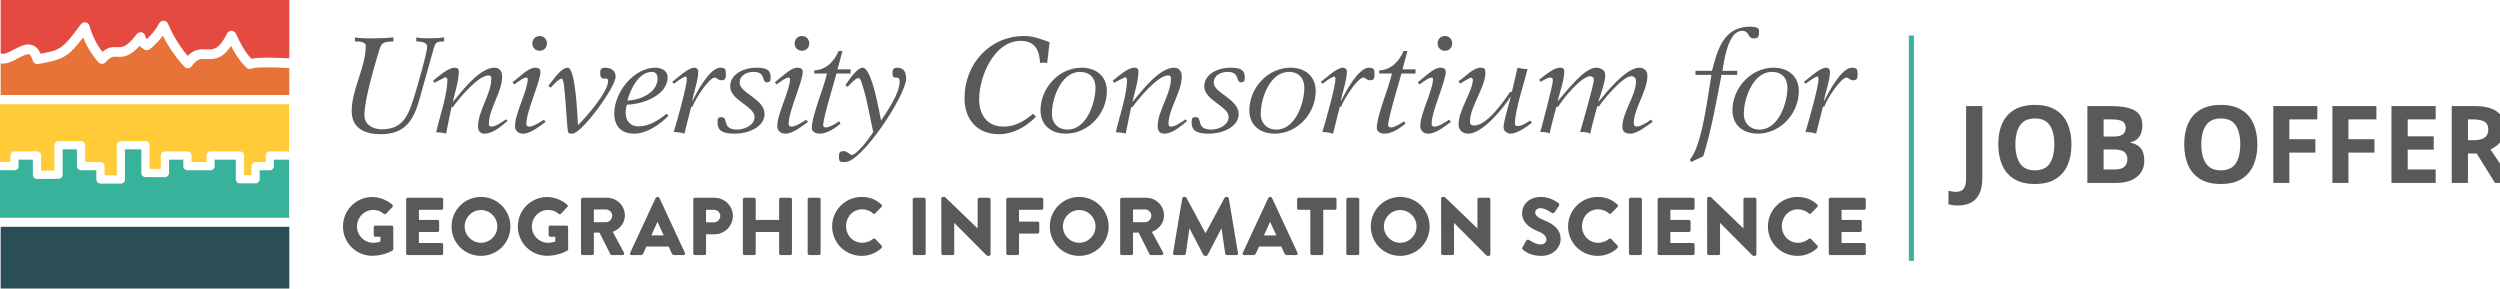
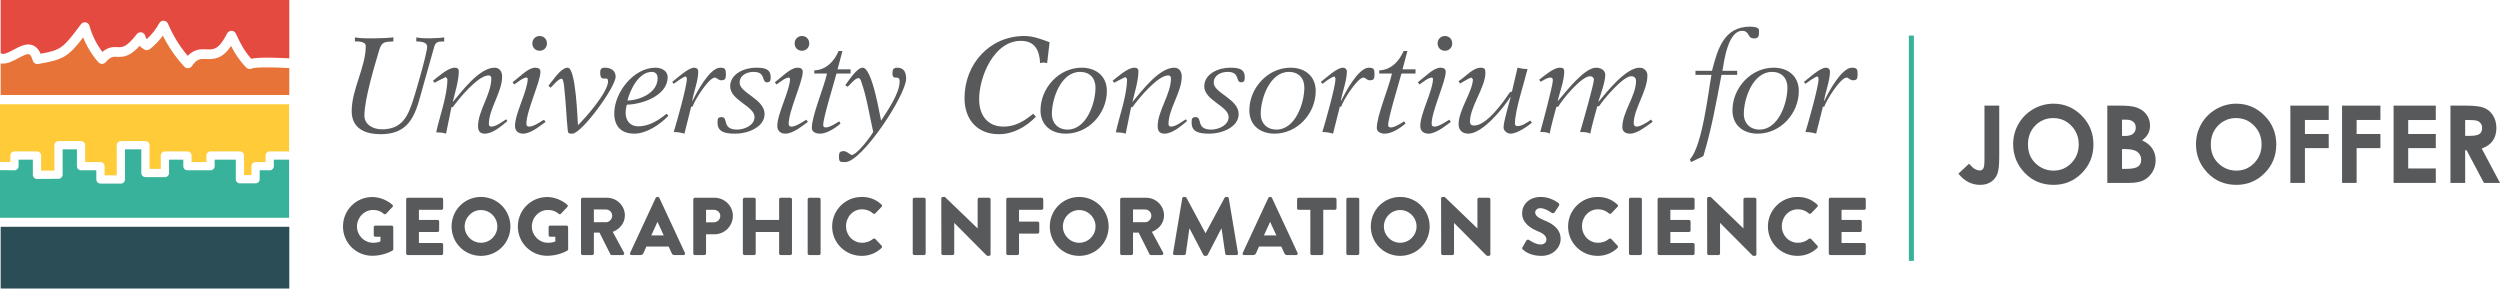
<svg xmlns="http://www.w3.org/2000/svg" viewBox="0 0 1486.94 171.615" version="1.1" id="svg903" width="1486.94" height="171.615">
  <defs id="defs907">
    <rect x="-345.501" y="-170.285" width="2501.282" height="569.308" id="rect963" />
    <clipPath clipPathUnits="userSpaceOnUse" id="clipPath927">
      <path d="M 0,201.333 H 898 V 0 H 0 Z" id="path925" />
    </clipPath>
  </defs>
  <g id="Capa_2" data-name="Capa 2" transform="translate(55.33778,-35.40015)">
    <g id="Capa_1-2" data-name="Capa 1">
-       <text font-size="62px" fill="#005ca3" font-family="Poppins-Regular, Poppins" id="text897" x="1108.29" y="144.192" style="font-size:64px;fill:#58595b;fill-opacity:1">
-         <tspan style="font-style:normal;font-variant:normal;font-weight:bold;font-stretch:normal;font-size:64px;font-family:'Century Gothic';-inkscape-font-specification:'Century Gothic Bold';fill:#58595b;fill-opacity:1" id="tspan957">JOB OFFER</tspan>
-       </text>
+       <g aria-label="JOB OFFER" id="text897" style="font-size:64px;font-family:Poppins-Regular, Poppins;fill:#58595b;fill-opacity:1">
+         <path d="m 1124.977,98.223 h 8.781 V 128.723 q 0,7.281 -1.156,10.219 -1.156,2.938 -3.812,4.688 -2.656,1.719 -6.375,1.719 -7.594,0 -12.938,-6.656 l 6.312,-5.906 q 2.094,2.375 3.562,3.188 1.469,0.812 2.844,0.812 1.406,0 2.094,-1.188 0.688,-1.188 0.688,-5.219 z" style="font-style:normal;font-variant:normal;font-weight:bold;font-stretch:normal;font-size:64px;font-family:'Century Gothic';-inkscape-font-specification:'Century Gothic Bold';fill:#58595b;fill-opacity:1" id="path2387" />
+         <path d="m 1166.009,97.067 q 9.75,0 16.75,7.063 7.031,7.062 7.031,17.219 0,10.062 -6.938,17.031 -6.906,6.969 -16.781,6.969 -10.344,0 -17.188,-7.156 -6.844,-7.156 -6.844,-17 0,-6.594 3.188,-12.125 3.188,-5.531 8.75,-8.75 5.594,-3.25 12.031,-3.25 z m -0.094,8.563 q -6.375,0 -10.719,4.438 -4.344,4.438 -4.344,11.281 0,7.625 5.469,12.062 4.25,3.469 9.75,3.469 6.219,0 10.594,-4.5 4.375,-4.5 4.375,-11.094 0,-6.562 -4.406,-11.094 -4.406,-4.562 -10.719,-4.562 z" style="font-style:normal;font-variant:normal;font-weight:bold;font-stretch:normal;font-size:64px;font-family:'Century Gothic';-inkscape-font-specification:'Century Gothic Bold';fill:#58595b;fill-opacity:1" id="path2389" />
+         <path d="M 1198.04,144.192 V 98.223 h 7.219 q 6.281,0 9.188,0.812 4.125,1.094 6.562,4.063 2.438,2.969 2.438,7 0,2.625 -1.125,4.781 -1.094,2.125 -3.594,4 4.188,1.969 6.125,4.938 1.938,2.938 1.938,6.969 0,3.875 -2,7.062 -2,3.188 -5.156,4.781 -3.156,1.562 -8.719,1.562 z m 8.75,-37.625 v 9.688 h 1.906 q 3.188,0 4.719,-1.344 1.562,-1.344 1.562,-3.656 0,-2.156 -1.469,-3.406 -1.469,-1.281 -4.469,-1.281 z m 0,17.5 v 11.781 h 2.188 q 5.438,0 7.312,-1.375 1.906,-1.375 1.906,-4 0,-2.969 -2.219,-4.688 -2.219,-1.719 -7.375,-1.719 z" style="font-style:normal;font-variant:normal;font-weight:bold;font-stretch:normal;font-size:64px;font-family:'Century Gothic';-inkscape-font-specification:'Century Gothic Bold';fill:#58595b;fill-opacity:1" id="path2391" />
+         <path d="m 1274.759,97.067 q 9.75,0 16.75,7.063 7.031,7.062 7.031,17.219 0,10.062 -6.938,17.031 -6.906,6.969 -16.781,6.969 -10.344,0 -17.188,-7.156 -6.844,-7.156 -6.844,-17 0,-6.594 3.188,-12.125 3.188,-5.531 8.75,-8.75 5.594,-3.25 12.031,-3.25 z m -0.094,8.563 q -6.375,0 -10.719,4.438 -4.344,4.438 -4.344,11.281 0,7.625 5.469,12.062 4.25,3.469 9.75,3.469 6.219,0 10.594,-4.5 4.375,-4.5 4.375,-11.094 0,-6.562 -4.406,-11.094 -4.406,-4.562 -10.719,-4.562 z" style="font-style:normal;font-variant:normal;font-weight:bold;font-stretch:normal;font-size:64px;font-family:'Century Gothic';-inkscape-font-specification:'Century Gothic Bold';fill:#58595b;fill-opacity:1" id="path2393" />
+         <path d="m 1306.915,98.223 h 22.812 v 8.531 h -14.156 v 8.344 h 14.156 v 8.406 h -14.156 v 20.688 h -8.656 z" style="font-style:normal;font-variant:normal;font-weight:bold;font-stretch:normal;font-size:64px;font-family:'Century Gothic';-inkscape-font-specification:'Century Gothic Bold';fill:#58595b;fill-opacity:1" id="path2395" />
+         <path d="m 1337.665,98.223 h 22.812 v 8.531 h -14.156 v 8.344 h 14.156 v 8.406 h -14.156 v 20.688 h -8.656 z" style="font-style:normal;font-variant:normal;font-weight:bold;font-stretch:normal;font-size:64px;font-family:'Century Gothic';-inkscape-font-specification:'Century Gothic Bold';fill:#58595b;fill-opacity:1" id="path2397" />
+         <path d="m 1368.321,98.223 h 25.094 v 8.563 h -16.406 v 8.312 h 16.406 v 8.406 h -16.406 v 12.094 h 16.406 v 8.594 h -25.094 z" style="font-style:normal;font-variant:normal;font-weight:bold;font-stretch:normal;font-size:64px;font-family:'Century Gothic';-inkscape-font-specification:'Century Gothic Bold';fill:#58595b;fill-opacity:1" id="path2399" />
+         <path d="m 1402.134,98.223 h 9.281 q 7.625,0 10.844,1.375 3.25,1.344 5.219,4.5 1.969,3.156 1.969,7.469 0,4.531 -2.188,7.594 -2.156,3.031 -6.531,4.594 l 10.875,20.438 h -9.562 l -10.344,-19.469 h -0.812 v 19.469 h -8.75 z m 8.75,17.969 h 2.75 q 4.188,0 5.75,-1.094 1.594,-1.094 1.594,-3.625 0,-1.5 -0.781,-2.594 -0.781,-1.125 -2.094,-1.594 -1.312,-0.5 -4.812,-0.5 h -2.406 z" style="font-style:normal;font-variant:normal;font-weight:bold;font-stretch:normal;font-size:64px;font-family:'Century Gothic';-inkscape-font-specification:'Century Gothic Bold';fill:#58595b;fill-opacity:1" id="path2401" />
+       </g>
      <line x1="1081.5" y1="56.56" x2="1081.5" y2="190.56" fill="none" stroke="#005ca3" stroke-miterlimit="10" stroke-width="3" id="line899" style="stroke:#38b29a;stroke-opacity:1" />
      <g id="g923" clip-path="url(#clipPath927)" transform="matrix(1.333333,0,0,-1.333333,-103.7822,254.8161)">
        <g id="g929" transform="translate(165.2987,118.0593)">
          <path d="m 0,0 v -21.054 l -8.637,0.018 h -0.009 c -0.478,0 -0.948,-0.193 -1.297,-0.533 -0.341,-0.35 -0.543,-0.819 -0.543,-1.306 v -2.907 h -4.47 c -1.021,0 -1.84,-0.819 -1.84,-1.84 l -0.009,-3.992 h -3.293 v 8.739 c 0,1.021 -0.827,1.839 -1.839,1.839 h -13.108 c -1.02,0 -1.839,-0.818 -1.839,-1.839 v -2.907 h -6.632 v 2.907 c 0,1.021 -0.828,1.839 -1.839,1.839 H -55.4 c -1.012,0 -1.839,-0.818 -1.839,-1.839 v -5.97 l -5.013,0.018 v 10.551 c 0,1.021 -0.828,1.839 -1.84,1.839 h -10.964 c -1.012,0 -1.84,-0.818 -1.84,-1.839 v -13.439 h -5.417 v 4.093 c 0,1.012 -0.819,1.84 -1.839,1.84 h -6.826 v 7.506 c 0,1.021 -0.827,1.839 -1.839,1.839 h -10.045 c -1.011,0 -1.839,-0.818 -1.839,-1.839 v -11.305 l -5.933,-0.037 v 6.743 c 0,1.021 -0.828,1.839 -1.839,1.839 h -10.045 c -1.012,0 -1.839,-0.818 -1.839,-1.839 v -2.889 l -4.608,0.046 V 0 Z" style="fill:#ffcb39;fill-opacity:1;fill-rule:nonzero;stroke:none" id="path931" />
        </g>
        <g id="g933" transform="translate(165.3837,134.2028)">
          <path d="m 0,0 c -0.029,0 -0.056,-0.005 -0.085,-0.004 -6.861,0.432 -15.166,0.459 -16.593,-0.189 -0.309,-0.157 -0.641,-0.233 -0.97,-0.233 -0.565,0 -1.122,0.224 -1.539,0.648 -3.073,3.122 -5.066,6.281 -6.793,9.641 -3.8,-5.641 -7.313,-6.013 -11.107,-5.833 -2.462,0.121 -4.088,0.196 -6.384,-3.154 -0.372,-0.543 -0.972,-0.887 -1.628,-0.934 -0.654,-0.049 -1.299,0.208 -1.745,0.693 -3.825,4.165 -7.032,8.802 -9.564,13.828 -1.666,-2.29 -3.617,-4.313 -5.831,-6.04 -0.666,-0.519 -1.573,-0.604 -2.322,-0.215 -0.864,0.447 -1.601,1.018 -2.2,1.698 -4.32,-4.762 -7.171,-5.053 -10.126,-4.884 -1.709,0.101 -2.739,0.16 -5.022,-2.434 -0.41,-0.467 -1.001,-0.733 -1.622,-0.733 h -10e-4 c -0.621,0 -1.212,0.268 -1.622,0.735 -2.914,3.319 -5.191,7.036 -6.798,11.086 -6.618,-8.655 -8.872,-9.939 -20.043,-11.856 -1.093,-0.187 -2.149,0.483 -2.446,1.551 -0.422,1.517 -0.984,2.524 -1.544,2.762 -0.951,0.404 -3.145,-0.781 -4.908,-1.732 -2.27,-1.225 -5.146,-2.776 -7.863,-2.344 V -12.032 H 0 Z" style="fill:#e87338;fill-opacity:1;fill-rule:nonzero;stroke:none" id="path935" />
        </g>
        <path d="M 165.384,63.397 H 36.628 V 35.851 h 128.756 z" style="fill:#2b4e56;fill-opacity:1;fill-rule:nonzero;stroke:none" id="path937" />
        <g id="g939" transform="translate(42.4383,142.405)">
          <path d="m 0,0 c 2.713,1.464 5.789,3.124 8.652,1.906 1.447,-0.616 2.558,-1.839 3.367,-3.716 9.15,1.63 10.101,2.581 17.985,13.154 0.493,0.661 1.32,0.985 2.131,0.831 0.811,-0.153 1.464,-0.754 1.683,-1.549 1.171,-4.249 3.105,-8.145 5.761,-11.611 2.526,2.143 4.569,2.244 6.731,2.118 2.036,-0.118 3.962,-0.231 8.595,5.787 0.516,0.671 1.377,0.979 2.202,0.786 0.824,-0.192 1.46,-0.847 1.627,-1.677 0.109,-0.538 0.297,-0.979 0.583,-1.345 2.241,1.994 4.127,4.38 5.62,7.112 0.397,0.727 1.182,1.16 2.002,1.122 0.828,-0.041 1.559,-0.552 1.882,-1.314 2.213,-5.218 5.169,-10.039 8.804,-14.362 3.057,3.159 5.999,3.017 8.44,2.901 3.021,-0.144 5.405,-0.26 9.151,7.093 0.375,0.736 1.138,1.208 1.963,1.179 0.826,-0.015 1.571,-0.5 1.92,-1.248 1.953,-4.2 3.733,-7.745 6.874,-11.203 4.176,0.81 12.854,0.408 16.972,0.153 v 26.04 H -5.811 V -1.533 C -4.714,-2.426 -2.79,-1.505 0,0" style="fill:#e54a41;fill-opacity:1;fill-rule:nonzero;stroke:none" id="path941" />
        </g>
        <g id="g943" transform="translate(158.4923,90.4377)">
          <path d="m 0,0 c 0,-1.012 -0.819,-1.84 -1.84,-1.84 h -4.479 v -3.992 c 0,-1.021 -0.819,-1.839 -1.84,-1.839 h -6.972 c -1.021,0 -1.84,0.818 -1.84,1.839 v 8.739 h -9.427 V 0 c 0,-1.012 -0.828,-1.84 -1.84,-1.84 h -10.311 c -1.012,0 -1.84,0.828 -1.84,1.84 v 2.907 h -6.365 v -5.97 c 0,-0.497 -0.193,-0.966 -0.533,-1.306 -0.35,-0.34 -0.819,-0.534 -1.306,-0.534 l -8.702,0.028 c -1.011,0 -1.83,0.828 -1.83,1.84 V 7.506 H -66.41 V -5.933 c 0,-1.012 -0.818,-1.839 -1.839,-1.839 h -9.097 c -1.012,0 -1.84,0.827 -1.84,1.839 v 4.093 h -6.825 c -1.021,0 -1.84,0.828 -1.84,1.84 v 7.506 h -6.364 V -3.79 c 0,-1.011 -0.81,-1.83 -1.822,-1.839 l -9.621,-0.065 c -0.488,-0.036 -0.956,0.194 -1.306,0.534 -0.349,0.349 -0.542,0.818 -0.542,1.306 v 6.761 h -6.366 V 0 c 0,-0.488 -0.193,-0.966 -0.542,-1.306 -0.35,-0.34 -0.81,-0.534 -1.297,-0.534 h -0.019 l -6.429,0.065 V -23.023 H 6.806 V 2.888 L 0,2.907 Z" style="fill:#38b29a;fill-opacity:1;fill-rule:nonzero;stroke:none" id="path945" />
        </g>
        <g id="g947" transform="translate(229.8883,143.1885)">
          <path d="m 0,0 -6.586,-23.383 c -2.719,-9.608 -6.768,-15.106 -17.221,-15.106 -6.827,0 -12.869,2.538 -12.869,10.272 0,9.789 6.283,19.637 6.283,29.063 0,2.114 -3.504,2.054 -4.833,2.054 v 1.813 c 3.082,-0.725 13.535,-0.483 17.159,0 V 2.9 c -3.746,-0.241 -5.135,0 -6.283,-3.746 -2.054,-6.888 -6.646,-21.993 -6.646,-29.305 0,-4.229 4.047,-6.163 7.794,-6.163 9.002,0 11.601,5.741 14.018,13.293 1.208,3.686 6.163,20.725 6.163,23.505 0,2.356 -3.142,2.295 -4.833,2.416 V 4.713 C -5.74,4.048 2.114,4.23 4.592,4.713 V 2.9 C 1.691,2.779 0.785,2.9 0,0" style="fill:#58595b;fill-opacity:1;fill-rule:nonzero;stroke:none" id="path949" />
        </g>
        <g id="g951" transform="translate(252.5317,104.9413)">
          <path d="m 0,0 c -2.115,0 -2.961,1.329 -2.961,3.323 0,6.828 5.921,14.26 5.921,21.269 0,0.846 -0.303,1.39 -1.208,1.39 -4.713,0 -13.293,-10.393 -15.952,-14.139 h -0.604 L -17.221,0 c -1.39,0.484 -2.961,0.544 -4.41,0.604 1.631,7.432 4.953,16.193 5.015,23.746 l -0.725,0.907 c -1.693,-0.847 -3.384,-1.632 -5.015,-2.538 l -0.726,0.846 c 2.297,1.813 6.707,5.86 9.728,5.86 1.088,0 1.813,-0.422 1.813,-1.631 0,-4.108 -1.692,-9.486 -2.659,-13.534 h 0.121 c 3.987,4.773 11.783,15.165 18.489,15.165 2.296,0 3.384,-1.812 3.384,-3.927 0,-7.009 -5.922,-14.38 -5.922,-21.208 0,-0.604 0.363,-1.148 1.028,-1.148 2.296,0 4.773,2.115 6.706,3.263 L 10.151,5.619 C 7.432,3.384 3.685,0 0,0" style="fill:#58595b;fill-opacity:1;fill-rule:nonzero;stroke:none" id="path953" />
        </g>
        <g id="g955" transform="translate(277.0588,141.92)">
          <path d="m 0,0 c -1.872,0 -3.262,1.39 -3.262,3.262 0,1.874 1.39,3.324 3.262,3.324 1.934,0 3.263,-1.45 3.263,-3.324 C 3.263,1.39 1.873,0 0,0 m -7.371,-36.979 c -2.115,0 -3.625,1.209 -3.625,3.444 0,5.559 5.68,15.831 5.68,21.027 0,0.302 -0.303,0.544 -0.605,0.544 -1.511,0 -4.108,-2.235 -5.438,-3.081 l -0.725,1.027 c 2.598,1.812 6.888,6.465 10.03,6.465 1.269,0 2.417,-0.362 2.417,-1.813 0,-4.471 -6.284,-17.522 -6.284,-23.202 0,-0.967 0.483,-1.269 1.33,-1.269 1.812,0 4.954,2.115 6.525,3.082 l 0.725,-0.967 c -2.598,-1.873 -6.646,-5.257 -10.03,-5.257" style="fill:#58595b;fill-opacity:1;fill-rule:nonzero;stroke:none" id="path957" />
        </g>
        <g id="g959" transform="translate(291.6787,104.9413)">
          <path d="m 0,0 c -1.691,0 -1.934,0.061 -2.114,1.752 -0.605,5.922 -0.786,11.904 -1.451,17.885 -0.06,0.544 -0.302,4.894 -1.268,4.894 -1.39,0 -3.929,-3.141 -4.895,-4.048 l -0.967,0.907 c 1.933,2.175 5.439,8.035 8.581,8.035 3.685,0 4.35,-22.96 4.592,-25.618 3.262,3.081 13.413,14.682 13.413,19.516 0,3.082 -3.505,-1.088 -3.505,3.927 0,1.571 0.545,2.175 2.116,2.175 2.537,0 4.773,-1.208 4.773,-3.987 C 19.275,20.664 4.049,0 0,0" style="fill:#58595b;fill-opacity:1;fill-rule:nonzero;stroke:none" id="path961" />
        </g>
        <g id="g963" transform="translate(327.143,132.494)">
          <path d="m 0,0 c -5.921,0 -9.668,-7.915 -10.936,-12.81 5.62,0.242 13.474,3.384 13.474,10.03 C 2.538,-1.209 1.693,0 0,0 m -7.854,-27.553 c -5.801,0 -8.943,3.263 -8.943,9.064 0,9.305 8.64,20.362 18.368,20.362 2.598,0 5.438,-1.269 5.438,-4.229 0,-8.278 -11.419,-12.145 -18.187,-12.266 -0.362,-1.209 -0.543,-2.478 -0.543,-3.746 0,-3.444 2.115,-5.922 5.619,-5.922 4.834,0 9.003,2.659 12.628,5.619 l 0.845,-0.845 c -3.564,-3.867 -9.727,-8.037 -15.225,-8.037" style="fill:#58595b;fill-opacity:1;fill-rule:nonzero;stroke:none" id="path965" />
        </g>
        <g id="g967" transform="translate(358.1369,128.7474)">
          <path d="m 0,0 c -1.45,0 -2.054,1.209 -2.901,1.209 -2.779,0 -9.183,-10.333 -9.969,-12.991 h -0.604 l -3.022,-12.024 c -1.51,0.484 -3.141,0.725 -4.773,0.725 1.269,4.109 5.861,20.302 5.861,23.685 0,0.363 -0.181,0.846 -0.483,1.088 -1.208,-0.12 -4.29,-2.477 -5.378,-3.263 l -0.665,0.846 c 2.116,1.632 7.131,6.344 9.79,6.344 1.086,0 1.811,-0.664 1.811,-1.752 0,-3.987 -1.993,-8.942 -2.658,-12.991 l 0.121,-0.12 c 1.752,3.806 7.674,14.863 12.327,14.863 2.477,0 2.537,-0.906 2.537,-3.202 C 1.994,0.846 1.691,0 0,0" style="fill:#58595b;fill-opacity:1;fill-rule:nonzero;stroke:none" id="path969" />
        </g>
        <g id="g971" transform="translate(378.48,127.8415)">
          <path d="m 0,0 c -2.599,0 -0.302,4.652 -5.982,4.652 -2.96,0 -6.224,-1.45 -6.224,-4.833 0,-4.593 11.118,-7.251 11.118,-13.958 0,-6.042 -7.854,-8.761 -12.809,-8.761 -3.747,0 -8.157,0.242 -8.157,4.773 0,1.631 -0.061,2.598 1.812,2.598 3.203,0 -0.121,-5.558 6.948,-5.558 3.142,0 7.734,1.872 7.734,5.619 0,4.834 -10.875,7.432 -10.875,13.655 0,5.74 6.586,8.338 11.42,8.338 3.322,0 6.646,-0.241 6.646,-4.169 C 1.631,1.027 1.571,0 0,0" style="fill:#58595b;fill-opacity:1;fill-rule:nonzero;stroke:none" id="path973" />
        </g>
        <g id="g975" transform="translate(394.0648,141.92)">
          <path d="m 0,0 c -1.872,0 -3.262,1.39 -3.262,3.262 0,1.874 1.39,3.324 3.262,3.324 1.934,0 3.263,-1.45 3.263,-3.324 C 3.263,1.39 1.873,0 0,0 m -7.371,-36.979 c -2.115,0 -3.625,1.209 -3.625,3.444 0,5.559 5.68,15.831 5.68,21.027 0,0.302 -0.303,0.544 -0.605,0.544 -1.511,0 -4.108,-2.235 -5.438,-3.081 l -0.725,1.027 c 2.598,1.812 6.888,6.465 10.03,6.465 1.269,0 2.417,-0.362 2.417,-1.813 0,-4.471 -6.284,-17.522 -6.284,-23.202 0,-0.967 0.483,-1.269 1.33,-1.269 1.812,0 4.954,2.115 6.525,3.082 l 0.725,-0.967 c -2.598,-1.873 -6.646,-5.257 -10.03,-5.257" style="fill:#58595b;fill-opacity:1;fill-rule:nonzero;stroke:none" id="path977" />
        </g>
        <g id="g979" transform="translate(409.4714,131.7688)">
          <path d="m 0,0 c -1.148,-4.471 -5.921,-19.698 -5.921,-22.96 0,-0.906 0.483,-1.088 1.269,-1.088 1.631,0 4.471,1.813 5.86,2.719 l 0.605,-0.967 c -2.236,-1.994 -6.103,-4.531 -9.184,-4.531 -1.571,0 -3.625,0.604 -3.625,2.537 0,5.499 5.377,17.946 6.766,24.29 h -5.678 v 1.39 c 5.316,0.241 8.82,3.988 10.875,8.64 H 2.659 L 0.483,1.873 H 6.284 V 0 Z" style="fill:#58595b;fill-opacity:1;fill-rule:nonzero;stroke:none" id="path981" />
        </g>
        <g id="g983" transform="translate(413.353,92.253)">
          <path d="m 0,0 c -2.356,0 -2.779,0.06 -2.779,2.477 0,1.752 0.362,2.417 2.174,2.417 1.088,0 2.478,-1.208 3.444,-1.752 2.539,0.181 8.52,8.217 9.668,10.332 -1.691,7.311 -2.839,15.468 -5.378,22.537 -0.18,0.483 -0.483,1.45 -1.148,1.45 -1.691,0 -3.625,-2.9 -4.955,-3.867 L 0.06,34.319 c 1.451,1.934 5.136,7.795 7.734,7.795 4.23,0 7.552,-20.725 8.217,-23.625 2.841,4.411 8.279,12.145 8.279,17.462 0,3.444 -3.203,-0.061 -3.203,3.686 0,1.631 0.422,2.477 2.175,2.477 3.022,0 3.928,-2.175 3.928,-4.894 C 27.19,29.969 7.492,0 0,0" style="fill:#58595b;fill-opacity:1;fill-rule:nonzero;stroke:none" id="path985" />
        </g>
        <g id="g987" transform="translate(503.4475,136.4212)">
          <path d="M 0,0 C -0.483,0.06 -1.088,0.242 -1.571,0.242 -2.055,0.242 -2.659,0.06 -3.142,0 c -0.302,5.74 -2.296,9.909 -8.641,9.909 -11.964,0 -18.55,-16.011 -18.55,-26.041 0,-6.949 3.566,-12.206 10.938,-12.206 5.256,0 9.244,2.538 13.172,5.74 l 1.208,-1.329 c -4.35,-4.471 -10.09,-7.794 -16.496,-7.794 -9.727,0 -15.347,6.585 -15.347,16.072 0,15.226 11.178,27.734 26.707,27.734 3.928,0 7.613,-1.451 11.239,-2.78 z" style="fill:#58595b;fill-opacity:1;fill-rule:nonzero;stroke:none" id="path989" />
        </g>
        <g id="g991" transform="translate(518.1264,132.494)">
          <path d="m 0,0 c -8.459,0 -12.567,-11.782 -12.567,-18.731 0,-4.229 2.839,-7.009 7.009,-7.009 8.459,0 12.446,11.843 12.446,18.731 C 6.888,-2.78 4.29,0 0,0 m -6.404,-27.553 c -6.345,0 -11.238,3.686 -11.238,10.393 0,9.97 8.217,19.033 18.367,19.033 6.405,0 11.239,-3.746 11.239,-10.392 0,-10.031 -8.157,-19.034 -18.368,-19.034" style="fill:#58595b;fill-opacity:1;fill-rule:nonzero;stroke:none" id="path993" />
        </g>
        <g id="g995" transform="translate(555.7062,104.9413)">
          <path d="m 0,0 c -2.115,0 -2.961,1.329 -2.961,3.323 0,6.828 5.921,14.26 5.921,21.269 0,0.846 -0.302,1.39 -1.208,1.39 -4.713,0 -13.293,-10.393 -15.951,-14.139 h -0.605 L -17.221,0 c -1.39,0.484 -2.961,0.544 -4.41,0.604 1.631,7.432 4.954,16.193 5.015,23.746 l -0.725,0.907 c -1.693,-0.847 -3.384,-1.632 -5.015,-2.538 l -0.726,0.846 c 2.297,1.813 6.707,5.86 9.728,5.86 1.088,0 1.813,-0.422 1.813,-1.631 0,-4.108 -1.692,-9.486 -2.658,-13.534 h 0.12 c 3.987,4.773 11.783,15.165 18.489,15.165 2.296,0 3.384,-1.812 3.384,-3.927 0,-7.009 -5.922,-14.38 -5.922,-21.208 0,-0.604 0.363,-1.148 1.028,-1.148 2.296,0 4.773,2.115 6.706,3.263 L 10.151,5.619 C 7.432,3.384 3.685,0 0,0" style="fill:#58595b;fill-opacity:1;fill-rule:nonzero;stroke:none" id="path997" />
        </g>
        <g id="g999" transform="translate(589.9623,127.8415)">
          <path d="m 0,0 c -2.599,0 -0.302,4.652 -5.982,4.652 -2.962,0 -6.224,-1.45 -6.224,-4.833 0,-4.593 11.118,-7.251 11.118,-13.958 0,-6.042 -7.856,-8.761 -12.809,-8.761 -3.747,0 -8.157,0.242 -8.157,4.773 0,1.631 -0.061,2.598 1.812,2.598 3.203,0 -0.121,-5.558 6.948,-5.558 3.142,0 7.734,1.872 7.734,5.619 0,4.834 -10.875,7.432 -10.875,13.655 0,5.74 6.586,8.338 11.42,8.338 3.322,0 6.646,-0.241 6.646,-4.169 C 1.631,1.027 1.571,0 0,0" style="fill:#58595b;fill-opacity:1;fill-rule:nonzero;stroke:none" id="path1001" />
        </g>
        <g id="g1003" transform="translate(611.2873,132.494)">
          <path d="m 0,0 c -8.459,0 -12.567,-11.782 -12.567,-18.731 0,-4.229 2.839,-7.009 7.009,-7.009 8.459,0 12.446,11.843 12.446,18.731 C 6.888,-2.78 4.29,0 0,0 m -6.404,-27.553 c -6.345,0 -11.238,3.686 -11.238,10.393 0,9.97 8.217,19.033 18.367,19.033 6.405,0 11.239,-3.746 11.239,-10.392 0,-10.031 -8.157,-19.034 -18.368,-19.034" style="fill:#58595b;fill-opacity:1;fill-rule:nonzero;stroke:none" id="path1005" />
        </g>
        <g id="g1007" transform="translate(647.4769,128.7474)">
          <path d="m 0,0 c -1.45,0 -2.054,1.209 -2.901,1.209 -2.779,0 -9.183,-10.333 -9.969,-12.991 h -0.604 l -3.022,-12.024 c -1.51,0.484 -3.141,0.725 -4.772,0.725 1.268,4.109 5.86,20.302 5.86,23.685 0,0.363 -0.18,0.846 -0.483,1.088 -1.208,-0.12 -4.29,-2.477 -5.377,-3.263 l -0.665,0.846 c 2.115,1.632 7.13,6.344 9.789,6.344 1.086,0 1.812,-0.664 1.812,-1.752 0,-3.987 -1.994,-8.942 -2.659,-12.991 l 0.121,-0.12 c 1.752,3.806 7.674,14.863 12.327,14.863 2.477,0 2.537,-0.906 2.537,-3.202 C 1.994,0.846 1.691,0 0,0" style="fill:#58595b;fill-opacity:1;fill-rule:nonzero;stroke:none" id="path1009" />
        </g>
        <g id="g1011" transform="translate(661.492,131.7688)">
          <path d="m 0,0 c -1.148,-4.471 -5.921,-19.698 -5.921,-22.96 0,-0.906 0.483,-1.088 1.269,-1.088 1.631,0 4.471,1.813 5.86,2.719 l 0.605,-0.967 c -2.236,-1.994 -6.103,-4.531 -9.184,-4.531 -1.571,0 -3.625,0.604 -3.625,2.537 0,5.499 5.377,17.946 6.766,24.29 h -5.678 v 1.39 c 5.316,0.241 8.82,3.988 10.875,8.64 H 2.659 L 0.483,1.873 H 6.284 V 0 Z" style="fill:#58595b;fill-opacity:1;fill-rule:nonzero;stroke:none" id="path1013" />
        </g>
        <g id="g1015" transform="translate(680.8848,141.92)">
          <path d="m 0,0 c -1.872,0 -3.262,1.39 -3.262,3.262 0,1.874 1.39,3.324 3.262,3.324 1.933,0 3.263,-1.45 3.263,-3.324 C 3.263,1.39 1.873,0 0,0 m -7.371,-36.979 c -2.115,0 -3.625,1.209 -3.625,3.444 0,5.559 5.68,15.831 5.68,21.027 0,0.302 -0.303,0.544 -0.605,0.544 -1.511,0 -4.108,-2.235 -5.438,-3.081 l -0.725,1.027 c 2.598,1.812 6.888,6.465 10.03,6.465 1.269,0 2.417,-0.362 2.417,-1.813 0,-4.471 -6.284,-17.522 -6.284,-23.202 0,-0.967 0.483,-1.269 1.33,-1.269 1.812,0 4.954,2.115 6.524,3.082 l 0.726,-0.967 c -2.598,-1.873 -6.646,-5.257 -10.03,-5.257" style="fill:#58595b;fill-opacity:1;fill-rule:nonzero;stroke:none" id="path1017" />
        </g>
        <g id="g1019" transform="translate(710.1885,104.9413)">
          <path d="m 0,0 c -1.511,0 -3.142,1.208 -3.142,2.84 0,2.538 2.417,10.453 3.142,13.353 l -0.12,0.121 C -3.324,11.299 -12.507,0 -18.852,0 c -2.537,0 -4.35,1.45 -4.35,4.109 0,6.586 6.163,14.38 6.405,20.121 l -0.665,0.785 c -1.148,-0.181 -3.867,-2.055 -5.135,-2.659 l -0.605,1.088 c 2.961,1.752 6.284,5.981 9.91,5.981 1.691,0 2.054,-0.664 2.054,-2.235 0,-6.526 -6.889,-15.166 -6.889,-21.752 0,-1.329 0.605,-1.813 1.874,-1.813 5.68,0 13.111,10.635 15.89,14.804 l 0.968,0.362 2.477,10.634 C 4.532,29.063 6.043,28.821 7.553,28.821 6.043,22.538 1.934,10.453 1.934,4.532 c 0,-0.785 0.362,-1.148 1.148,-1.148 2.115,0 3.987,1.45 5.68,2.477 L 9.487,4.834 C 7.251,3.082 2.901,0 0,0" style="fill:#58595b;fill-opacity:1;fill-rule:nonzero;stroke:none" id="path1021" />
        </g>
        <g id="g1023" transform="translate(763.5374,104.9413)">
          <path d="m 0,0 c -1.994,0 -3.504,0.785 -3.504,2.961 0,6.646 6.103,13.957 6.103,20.543 0,1.33 -0.846,2.115 -2.176,2.115 -3.625,0 -12.325,-10.271 -14.32,-13.414 h -0.786 C -15.769,8.157 -16.979,4.109 -17.824,0 c -1.329,0.725 -3.022,0.725 -4.532,0.725 0.967,3.142 6.163,21.45 6.163,23.323 0,0.967 -0.786,1.571 -1.692,1.571 -3.867,0 -12.386,-10.271 -14.259,-13.655 H -32.93 C -34.018,7.976 -35.104,4.048 -35.951,0 c -1.148,0.785 -2.84,0.725 -4.168,0.725 0.906,3.263 5.618,20.786 5.618,23.021 0,0.725 -0.18,1.269 -1.027,1.269 -1.631,0 -3.02,-1.148 -4.411,-1.873 l -0.665,0.906 c 2.236,1.692 6.346,5.377 9.185,5.377 1.329,0 1.994,-0.301 1.994,-1.691 0,-3.928 -1.934,-9.063 -2.9,-12.991 l 0.12,-0.121 c 3.445,3.928 11.662,14.803 16.979,14.803 1.994,0 4.109,-1.027 4.109,-3.262 0,-2.9 -2.115,-8.882 -3.081,-11.782 l 0.12,-0.121 c 3.685,4.471 12.205,15.165 18.247,15.165 1.994,0 3.505,-1.449 3.505,-3.443 0,-7.13 -6.103,-14.804 -6.103,-21.39 0,-0.906 0.484,-1.45 1.39,-1.45 1.571,0 5.075,2.115 6.284,3.142 L 10.03,5.317 C 7.493,3.504 3.203,0 0,0" style="fill:#58595b;fill-opacity:1;fill-rule:nonzero;stroke:none" id="path1025" />
        </g>
        <g id="g1027" transform="translate(818.8174,147.4181)">
          <path d="m 0,0 c -3.263,0 -1.813,3.383 -5.378,3.383 -6.284,0 -8.036,-13.534 -8.761,-17.824 h 6.586 v -1.812 h -7.009 c -2.296,-12.145 -4.472,-24.411 -8.097,-36.254 l -5.498,-2.658 -0.484,1.208 c 5.559,6.042 8.158,29.909 9.607,37.704 h -7.129 v 1.812 h 7.371 c 2.477,9.607 5.258,19.698 17.039,19.698 0.846,0 3.927,-0.061 3.927,-1.632 C 2.174,1.631 2.356,0 0,0" style="fill:#58595b;fill-opacity:1;fill-rule:nonzero;stroke:none" id="path1029" />
        </g>
        <g id="g1031" transform="translate(826.7899,132.494)">
          <path d="m 0,0 c -8.459,0 -12.567,-11.782 -12.567,-18.731 0,-4.229 2.839,-7.009 7.009,-7.009 8.459,0 12.446,11.843 12.446,18.731 C 6.888,-2.78 4.29,0 0,0 m -6.404,-27.553 c -6.345,0 -11.238,3.686 -11.238,10.393 0,9.97 8.217,19.033 18.367,19.033 6.405,0 11.239,-3.746 11.239,-10.392 0,-10.031 -8.157,-19.034 -18.368,-19.034" style="fill:#58595b;fill-opacity:1;fill-rule:nonzero;stroke:none" id="path1033" />
        </g>
        <g id="g1035" transform="translate(862.9794,128.7474)">
          <path d="m 0,0 c -1.45,0 -2.054,1.209 -2.901,1.209 -2.779,0 -9.183,-10.333 -9.969,-12.991 h -0.604 l -3.022,-12.024 c -1.51,0.484 -3.141,0.725 -4.772,0.725 1.268,4.109 5.86,20.302 5.86,23.685 0,0.363 -0.181,0.846 -0.483,1.088 -1.208,-0.12 -4.29,-2.477 -5.377,-3.263 l -0.666,0.846 c 2.116,1.632 7.131,6.344 9.79,6.344 1.086,0 1.811,-0.664 1.811,-1.752 0,-3.987 -1.993,-8.942 -2.658,-12.991 l 0.121,-0.12 c 1.752,3.806 7.674,14.863 12.327,14.863 2.477,0 2.537,-0.906 2.537,-3.202 C 1.994,0.846 1.691,0 0,0" style="fill:#58595b;fill-opacity:1;fill-rule:nonzero;stroke:none" id="path1037" />
        </g>
        <g id="g1039" transform="translate(202.4382,76.6744)">
          <path d="M 0,0 C 3.067,0 6.425,-1.278 8.908,-3.432 9.237,-3.688 9.273,-4.126 8.982,-4.418 L 6.097,-7.484 C 5.805,-7.74 5.403,-7.74 5.111,-7.521 c -1.388,1.278 -2.993,1.752 -4.783,1.752 -3.98,0 -7.192,-3.359 -7.192,-7.375 0,-3.979 3.249,-7.265 7.229,-7.265 1.058,0 2.154,0.146 3.249,0.584 v 2.117 h -2.3 c -0.402,0 -0.693,0.292 -0.693,0.657 v 3.615 c 0,0.402 0.291,0.694 0.693,0.694 h 7.338 c 0.365,0 0.658,-0.328 0.658,-0.694 l 0.037,-9.821 c 0,-0.183 -0.147,-0.475 -0.293,-0.584 0,0 -3.76,-2.374 -9.054,-2.374 -7.266,0 -13.108,5.769 -13.108,13.071 C -13.108,-5.842 -7.266,0 0,0" style="fill:#58595b;fill-opacity:1;fill-rule:nonzero;stroke:none" id="path1041" />
        </g>
        <g id="g1043" transform="translate(217.5092,75.6523)">
          <path d="M 0,0 C 0,0.365 0.293,0.693 0.694,0.693 H 15.81 c 0.402,0 0.693,-0.328 0.693,-0.693 v -3.98 c 0,-0.365 -0.291,-0.693 -0.693,-0.693 H 5.696 v -4.528 h 8.324 c 0.365,0 0.695,-0.328 0.695,-0.693 v -3.98 c 0,-0.402 -0.33,-0.694 -0.695,-0.694 H 5.696 v -4.929 H 15.81 c 0.402,0 0.693,-0.328 0.693,-0.694 v -3.979 c 0,-0.365 -0.291,-0.694 -0.693,-0.694 H 0.694 C 0.293,-24.864 0,-24.535 0,-24.17 Z" style="fill:#58595b;fill-opacity:1;fill-rule:nonzero;stroke:none" id="path1045" />
        </g>
        <g id="g1047" transform="translate(250.8753,56.2651)">
          <path d="m 0,0 c 4.016,0 7.303,3.286 7.303,7.266 0,4.015 -3.287,7.338 -7.303,7.338 -3.98,0 -7.266,-3.323 -7.266,-7.338 C -7.266,3.286 -3.98,0 0,0 m 0,20.446 c 7.303,0 13.144,-5.878 13.144,-13.18 0,-7.302 -5.841,-13.108 -13.144,-13.108 -7.303,0 -13.107,5.806 -13.107,13.108 0,7.302 5.804,13.18 13.107,13.18" style="fill:#58595b;fill-opacity:1;fill-rule:nonzero;stroke:none" id="path1049" />
        </g>
        <g id="g1051" transform="translate(280.4421,76.6744)">
          <path d="M 0,0 C 3.067,0 6.425,-1.278 8.908,-3.432 9.237,-3.688 9.273,-4.126 8.982,-4.418 L 6.097,-7.484 C 5.805,-7.74 5.403,-7.74 5.111,-7.521 c -1.388,1.278 -2.993,1.752 -4.783,1.752 -3.98,0 -7.192,-3.359 -7.192,-7.375 0,-3.979 3.249,-7.265 7.229,-7.265 1.058,0 2.154,0.146 3.249,0.584 v 2.117 h -2.3 c -0.402,0 -0.693,0.292 -0.693,0.657 v 3.615 c 0,0.402 0.291,0.694 0.693,0.694 h 7.338 c 0.365,0 0.658,-0.328 0.658,-0.694 l 0.037,-9.821 c 0,-0.183 -0.147,-0.475 -0.293,-0.584 0,0 -3.76,-2.374 -9.054,-2.374 -7.266,0 -13.108,5.769 -13.108,13.071 C -13.108,-5.842 -7.266,0 0,0" style="fill:#58595b;fill-opacity:1;fill-rule:nonzero;stroke:none" id="path1053" />
        </g>
        <g id="g1055" transform="translate(306.6494,65.4292)">
          <path d="M 0,0 C 1.497,0 2.774,1.387 2.774,2.921 2.774,4.454 1.497,5.695 0,5.695 H -5.403 V 0 Z m -11.136,10.223 c 0,0.365 0.292,0.693 0.694,0.693 H 0.474 c 4.381,0 7.959,-3.541 7.959,-7.885 0,-3.36 -2.227,-6.062 -5.403,-7.339 l 5.003,-9.274 c 0.255,-0.475 0,-1.059 -0.621,-1.059 H 2.555 c -0.291,0 -0.511,0.183 -0.583,0.329 l -4.857,9.675 h -2.518 v -9.31 c 0,-0.365 -0.329,-0.694 -0.695,-0.694 h -4.344 c -0.402,0 -0.694,0.329 -0.694,0.694 z" style="fill:#58595b;fill-opacity:1;fill-rule:nonzero;stroke:none" id="path1057" />
        </g>
        <g id="g1059" transform="translate(332.4192,59.5513)">
          <path d="M 0,0 -2.774,6.024 H -2.811 L -5.55,0 Z m -15.006,-7.813 11.428,24.571 c 0.109,0.219 0.365,0.401 0.621,0.401 h 0.365 c 0.255,0 0.511,-0.182 0.62,-0.401 L 9.456,-7.813 c 0.22,-0.475 -0.072,-0.95 -0.621,-0.95 H 4.783 c -0.657,0 -0.949,0.219 -1.277,0.913 L 2.19,-4.966 h -9.93 l -1.314,-2.92 c -0.183,-0.439 -0.584,-0.877 -1.315,-0.877 h -4.016 c -0.547,0 -0.84,0.475 -0.621,0.95" style="fill:#58595b;fill-opacity:1;fill-rule:nonzero;stroke:none" id="path1061" />
        </g>
        <g id="g1063" transform="translate(354.7571,65.3923)">
          <path d="M 0,0 C 1.57,0 2.885,1.241 2.885,2.885 2.885,4.418 1.57,5.587 0,5.587 H -3.469 V 0 Z m -9.165,10.26 c 0,0.365 0.293,0.693 0.695,0.693 h 8.798 c 4.492,0 8.179,-3.65 8.179,-8.068 0,-4.528 -3.687,-8.215 -8.142,-8.215 h -3.834 v -8.58 c 0,-0.365 -0.328,-0.694 -0.693,-0.694 H -8.47 c -0.402,0 -0.695,0.329 -0.695,0.694 z" style="fill:#58595b;fill-opacity:1;fill-rule:nonzero;stroke:none" id="path1065" />
        </g>
        <g id="g1067" transform="translate(367.7115,75.6523)">
          <path d="M 0,0 C 0,0.365 0.329,0.693 0.694,0.693 H 5.04 C 5.44,0.693 5.733,0.365 5.733,0 V -9.201 H 16.175 V 0 c 0,0.365 0.292,0.693 0.693,0.693 h 4.345 c 0.365,0 0.693,-0.328 0.693,-0.693 v -24.17 c 0,-0.365 -0.328,-0.694 -0.693,-0.694 h -4.345 c -0.401,0 -0.693,0.329 -0.693,0.694 v 9.602 H 5.733 v -9.602 c 0,-0.365 -0.293,-0.694 -0.693,-0.694 H 0.694 C 0.329,-24.864 0,-24.535 0,-24.17 Z" style="fill:#58595b;fill-opacity:1;fill-rule:nonzero;stroke:none" id="path1069" />
        </g>
        <g id="g1071" transform="translate(396.6206,75.6523)">
          <path d="M 0,0 C 0,0.365 0.329,0.693 0.694,0.693 H 5.075 C 5.44,0.693 5.77,0.365 5.77,0 v -24.17 c 0,-0.365 -0.33,-0.694 -0.695,-0.694 H 0.694 C 0.329,-24.864 0,-24.535 0,-24.17 Z" style="fill:#58595b;fill-opacity:1;fill-rule:nonzero;stroke:none" id="path1073" />
        </g>
        <g id="g1075" transform="translate(420.7138,76.7106)">
          <path d="m 0,0 c 3.652,0 6.354,-1.131 8.837,-3.395 0.328,-0.293 0.328,-0.73 0.035,-1.023 L 6.024,-7.375 c -0.254,-0.255 -0.656,-0.255 -0.912,0 -1.351,1.205 -3.14,1.862 -4.929,1.862 -4.126,0 -7.156,-3.432 -7.156,-7.521 0,-4.053 3.067,-7.412 7.193,-7.412 1.716,0 3.578,0.621 4.892,1.753 0.256,0.219 0.73,0.219 0.949,-0.037 l 2.848,-3.03 C 9.165,-22.016 9.128,-22.49 8.872,-22.746 6.389,-25.155 3.25,-26.287 0,-26.287 c -7.301,0 -13.179,5.805 -13.179,13.107 C -13.179,-5.878 -7.301,0 0,0" style="fill:#58595b;fill-opacity:1;fill-rule:nonzero;stroke:none" id="path1077" />
        </g>
        <g id="g1079" transform="translate(443.4881,75.6523)">
          <path d="M 0,0 C 0,0.365 0.329,0.693 0.694,0.693 H 5.075 C 5.44,0.693 5.77,0.365 5.77,0 v -24.17 c 0,-0.365 -0.33,-0.694 -0.695,-0.694 H 0.694 C 0.329,-24.864 0,-24.535 0,-24.17 Z" style="fill:#58595b;fill-opacity:1;fill-rule:nonzero;stroke:none" id="path1081" />
        </g>
        <g id="g1083" transform="translate(456.2273,76.0536)">
          <path d="m 0,0 c 0,0.365 0.328,0.657 0.693,0.657 h 0.914 l 14.567,-14.02 h 0.036 v 12.962 c 0,0.365 0.293,0.693 0.694,0.693 h 4.382 c 0.365,0 0.693,-0.328 0.693,-0.693 v -24.572 c 0,-0.365 -0.328,-0.657 -0.693,-0.657 h -0.585 c -0.11,0 -0.401,0.109 -0.475,0.182 L 5.805,-10.953 H 5.769 v -13.618 c 0,-0.365 -0.293,-0.694 -0.695,-0.694 H 0.73 c -0.365,0 -0.694,0.329 -0.694,0.694 z" style="fill:#58595b;fill-opacity:1;fill-rule:nonzero;stroke:none" id="path1085" />
        </g>
        <g id="g1087" transform="translate(485.209,75.6523)">
          <path d="M 0,0 C 0,0.365 0.293,0.693 0.694,0.693 H 15.81 c 0.402,0 0.693,-0.328 0.693,-0.693 v -3.98 c 0,-0.365 -0.291,-0.693 -0.693,-0.693 H 5.696 v -5.258 h 8.324 c 0.366,0 0.695,-0.329 0.695,-0.694 v -3.98 c 0,-0.365 -0.329,-0.693 -0.695,-0.693 H 5.696 v -8.872 c 0,-0.365 -0.328,-0.694 -0.693,-0.694 H 0.694 C 0.293,-24.864 0,-24.535 0,-24.17 Z" style="fill:#58595b;fill-opacity:1;fill-rule:nonzero;stroke:none" id="path1089" />
        </g>
        <g id="g1091" transform="translate(517.7343,56.2651)">
          <path d="m 0,0 c 4.016,0 7.303,3.286 7.303,7.266 0,4.015 -3.287,7.338 -7.303,7.338 -3.98,0 -7.266,-3.323 -7.266,-7.338 C -7.266,3.286 -3.98,0 0,0 m 0,20.446 c 7.303,0 13.144,-5.878 13.144,-13.18 0,-7.302 -5.841,-13.108 -13.144,-13.108 -7.303,0 -13.107,5.806 -13.107,13.108 0,7.302 5.804,13.18 13.107,13.18" style="fill:#58595b;fill-opacity:1;fill-rule:nonzero;stroke:none" id="path1093" />
        </g>
        <g id="g1095" transform="translate(547.1548,65.4292)">
          <path d="M 0,0 C 1.497,0 2.774,1.387 2.774,2.921 2.774,4.454 1.497,5.695 0,5.695 H -5.404 V 0 Z m -11.136,10.223 c 0,0.365 0.292,0.693 0.694,0.693 H 0.474 c 4.381,0 7.959,-3.541 7.959,-7.885 0,-3.36 -2.227,-6.062 -5.403,-7.339 l 5.003,-9.274 c 0.255,-0.475 0,-1.059 -0.621,-1.059 H 2.555 c -0.291,0 -0.511,0.183 -0.583,0.329 l -4.857,9.675 h -2.519 v -9.31 c 0,-0.365 -0.328,-0.694 -0.693,-0.694 h -4.345 c -0.402,0 -0.694,0.329 -0.694,0.694 z" style="fill:#58595b;fill-opacity:1;fill-rule:nonzero;stroke:none" id="path1097" />
        </g>
        <g id="g1099" transform="translate(563.7241,76.1268)">
          <path d="m 0,0 c 0.037,0.329 0.365,0.584 0.658,0.584 h 0.584 c 0.181,0 0.511,-0.146 0.62,-0.365 l 8.471,-15.772 h 0.072 l 8.47,15.772 c 0.111,0.219 0.439,0.365 0.621,0.365 h 0.585 c 0.291,0 0.621,-0.255 0.657,-0.584 l 4.126,-24.535 c 0.072,-0.475 -0.256,-0.803 -0.695,-0.803 h -4.308 c -0.328,0 -0.656,0.292 -0.693,0.583 l -1.644,11.283 h -0.072 l -6.134,-11.83 c -0.109,-0.219 -0.437,-0.401 -0.62,-0.401 H 10.04 c -0.219,0 -0.511,0.182 -0.621,0.401 L 3.25,-13.472 H 3.176 L 1.57,-24.755 c -0.036,-0.291 -0.328,-0.583 -0.694,-0.583 h -4.308 c -0.439,0 -0.767,0.328 -0.693,0.803 z" style="fill:#58595b;fill-opacity:1;fill-rule:nonzero;stroke:none" id="path1101" />
        </g>
        <g id="g1103" transform="translate(605.7031,59.5513)">
          <path d="M 0,0 -2.774,6.024 H -2.811 L -5.55,0 Z m -15.006,-7.813 11.428,24.571 c 0.109,0.219 0.365,0.401 0.621,0.401 h 0.365 c 0.255,0 0.511,-0.182 0.62,-0.401 L 9.456,-7.813 c 0.22,-0.475 -0.072,-0.95 -0.621,-0.95 H 4.783 c -0.657,0 -0.949,0.219 -1.277,0.913 L 2.19,-4.966 h -9.93 l -1.314,-2.92 c -0.183,-0.439 -0.584,-0.877 -1.315,-0.877 h -4.016 c -0.547,0 -0.84,0.475 -0.621,0.95" style="fill:#58595b;fill-opacity:1;fill-rule:nonzero;stroke:none" id="path1105" />
        </g>
        <g id="g1107" transform="translate(620.8491,70.979)">
          <path d="m 0,0 h -5.222 c -0.401,0 -0.693,0.328 -0.693,0.693 v 3.98 c 0,0.365 0.292,0.694 0.693,0.694 h 16.211 c 0.402,0 0.694,-0.329 0.694,-0.694 V 0.693 C 11.683,0.328 11.391,0 10.989,0 h -5.22 v -19.497 c 0,-0.365 -0.329,-0.694 -0.695,-0.694 H 0.693 C 0.328,-20.191 0,-19.862 0,-19.497 Z" style="fill:#58595b;fill-opacity:1;fill-rule:nonzero;stroke:none" id="path1109" />
        </g>
        <g id="g1111" transform="translate(636.9072,75.6523)">
          <path d="M 0,0 C 0,0.365 0.329,0.693 0.694,0.693 H 5.075 C 5.44,0.693 5.77,0.365 5.77,0 v -24.17 c 0,-0.365 -0.33,-0.694 -0.695,-0.694 H 0.694 C 0.329,-24.864 0,-24.535 0,-24.17 Z" style="fill:#58595b;fill-opacity:1;fill-rule:nonzero;stroke:none" id="path1113" />
        </g>
        <g id="g1115" transform="translate(660.9278,56.2651)">
          <path d="m 0,0 c 4.016,0 7.303,3.286 7.303,7.266 0,4.015 -3.287,7.338 -7.303,7.338 -3.98,0 -7.266,-3.323 -7.266,-7.338 C -7.266,3.286 -3.98,0 0,0 m 0,20.446 c 7.303,0 13.144,-5.878 13.144,-13.18 0,-7.302 -5.841,-13.108 -13.144,-13.108 -7.303,0 -13.107,5.806 -13.107,13.108 0,7.302 5.804,13.18 13.107,13.18" style="fill:#58595b;fill-opacity:1;fill-rule:nonzero;stroke:none" id="path1117" />
        </g>
        <g id="g1119" transform="translate(679.1763,76.0536)">
          <path d="m 0,0 c 0,0.365 0.328,0.657 0.693,0.657 h 0.914 l 14.567,-14.02 h 0.036 v 12.962 c 0,0.365 0.293,0.693 0.694,0.693 h 4.382 c 0.365,0 0.693,-0.328 0.693,-0.693 v -24.572 c 0,-0.365 -0.328,-0.657 -0.693,-0.657 h -0.585 c -0.11,0 -0.401,0.109 -0.475,0.182 L 5.805,-10.953 H 5.768 v -13.618 c 0,-0.365 -0.292,-0.694 -0.694,-0.694 H 0.73 c -0.365,0 -0.694,0.329 -0.694,0.694 z" style="fill:#58595b;fill-opacity:1;fill-rule:nonzero;stroke:none" id="path1121" />
        </g>
        <g id="g1123" transform="translate(715.4949,54.2572)">
          <path d="M 0,0 1.716,3.03 C 2.008,3.505 2.702,3.432 2.957,3.249 3.104,3.176 5.733,1.241 8.142,1.241 c 1.46,0 2.52,0.913 2.52,2.191 0,1.533 -1.278,2.702 -3.761,3.687 -3.14,1.242 -7.083,3.688 -7.083,8.069 0,3.615 2.811,7.265 8.433,7.265 3.797,0 6.719,-1.934 7.814,-2.738 0.438,-0.255 0.365,-0.912 0.219,-1.168 l -1.862,-2.811 c -0.256,-0.402 -0.912,-0.73 -1.242,-0.475 -0.328,0.182 -2.993,2.191 -5.22,2.191 -1.315,0 -2.301,-0.876 -2.301,-1.862 0,-1.351 1.095,-2.373 3.98,-3.542 2.848,-1.132 7.375,-3.359 7.375,-8.324 0,-3.761 -3.25,-7.558 -8.616,-7.558 -4.746,0 -7.375,1.972 -8.215,2.811 C -0.182,-0.658 -0.291,-0.511 0,0" style="fill:#58595b;fill-opacity:1;fill-rule:nonzero;stroke:none" id="path1125" />
        </g>
        <g id="g1127" transform="translate(749.006,76.7106)">
          <path d="m 0,0 c 3.652,0 6.354,-1.131 8.837,-3.395 0.328,-0.293 0.328,-0.73 0.035,-1.023 L 6.024,-7.375 c -0.254,-0.255 -0.656,-0.255 -0.912,0 -1.351,1.205 -3.14,1.862 -4.929,1.862 -4.126,0 -7.156,-3.432 -7.156,-7.521 0,-4.053 3.067,-7.412 7.193,-7.412 1.716,0 3.578,0.621 4.892,1.753 0.256,0.219 0.73,0.219 0.949,-0.037 l 2.848,-3.03 C 9.165,-22.016 9.128,-22.49 8.872,-22.746 6.389,-25.155 3.25,-26.287 0,-26.287 c -7.301,0 -13.179,5.805 -13.179,13.107 C -13.179,-5.878 -7.301,0 0,0" style="fill:#58595b;fill-opacity:1;fill-rule:nonzero;stroke:none" id="path1129" />
        </g>
        <g id="g1131" transform="translate(762.9831,75.6523)">
          <path d="M 0,0 C 0,0.365 0.329,0.693 0.694,0.693 H 5.075 C 5.44,0.693 5.77,0.365 5.77,0 v -24.17 c 0,-0.365 -0.33,-0.694 -0.695,-0.694 H 0.694 C 0.329,-24.864 0,-24.535 0,-24.17 Z" style="fill:#58595b;fill-opacity:1;fill-rule:nonzero;stroke:none" id="path1133" />
        </g>
        <g id="g1135" transform="translate(775.7579,75.6523)">
          <path d="M 0,0 C 0,0.365 0.293,0.693 0.695,0.693 H 15.81 c 0.402,0 0.693,-0.328 0.693,-0.693 v -3.98 c 0,-0.365 -0.291,-0.693 -0.693,-0.693 H 5.696 v -4.528 h 8.324 c 0.366,0 0.695,-0.328 0.695,-0.693 v -3.98 c 0,-0.402 -0.329,-0.694 -0.695,-0.694 H 5.696 v -4.929 H 15.81 c 0.402,0 0.693,-0.328 0.693,-0.694 v -3.979 c 0,-0.365 -0.291,-0.694 -0.693,-0.694 H 0.695 C 0.293,-24.864 0,-24.535 0,-24.17 Z" style="fill:#58595b;fill-opacity:1;fill-rule:nonzero;stroke:none" id="path1137" />
        </g>
        <g id="g1139" transform="translate(797.8427,76.0536)">
          <path d="m 0,0 c 0,0.365 0.328,0.657 0.693,0.657 h 0.914 l 14.567,-14.02 h 0.036 v 12.962 c 0,0.365 0.293,0.693 0.694,0.693 h 4.382 c 0.365,0 0.693,-0.328 0.693,-0.693 v -24.572 c 0,-0.365 -0.328,-0.657 -0.693,-0.657 h -0.585 c -0.11,0 -0.401,0.109 -0.475,0.182 L 5.805,-10.953 H 5.769 v -13.618 c 0,-0.365 -0.293,-0.694 -0.694,-0.694 H 0.73 c -0.365,0 -0.694,0.329 -0.694,0.694 z" style="fill:#58595b;fill-opacity:1;fill-rule:nonzero;stroke:none" id="path1141" />
        </g>
        <g id="g1143" transform="translate(838.1426,76.7106)">
          <path d="m 0,0 c 3.652,0 6.354,-1.131 8.837,-3.395 0.328,-0.293 0.328,-0.73 0.035,-1.023 L 6.024,-7.375 c -0.254,-0.255 -0.656,-0.255 -0.912,0 -1.351,1.205 -3.14,1.862 -4.929,1.862 -4.125,0 -7.156,-3.432 -7.156,-7.521 0,-4.053 3.067,-7.412 7.193,-7.412 1.716,0 3.578,0.621 4.892,1.753 0.256,0.219 0.73,0.219 0.949,-0.037 l 2.848,-3.03 C 9.165,-22.016 9.128,-22.49 8.872,-22.746 6.389,-25.155 3.25,-26.287 0,-26.287 c -7.301,0 -13.179,5.805 -13.179,13.107 C -13.179,-5.878 -7.301,0 0,0" style="fill:#58595b;fill-opacity:1;fill-rule:nonzero;stroke:none" id="path1145" />
        </g>
        <g id="g1147" transform="translate(852.1196,75.6523)">
          <path d="M 0,0 C 0,0.365 0.293,0.693 0.694,0.693 H 15.81 c 0.402,0 0.693,-0.328 0.693,-0.693 v -3.98 c 0,-0.365 -0.291,-0.693 -0.693,-0.693 H 5.696 v -4.528 h 8.324 c 0.366,0 0.695,-0.328 0.695,-0.693 v -3.98 c 0,-0.402 -0.329,-0.694 -0.695,-0.694 H 5.696 v -4.929 H 15.81 c 0.402,0 0.693,-0.328 0.693,-0.694 v -3.979 c 0,-0.365 -0.291,-0.694 -0.693,-0.694 H 0.694 C 0.293,-24.864 0,-24.535 0,-24.17 Z" style="fill:#58595b;fill-opacity:1;fill-rule:nonzero;stroke:none" id="path1149" />
        </g>
      </g>
      <text xml:space="preserve" id="text961" style="font-size:8px;line-height:1.25;font-family:sans-serif;white-space:pre;shape-inside:url(#rect963);" />
    </g>
  </g>
</svg>
